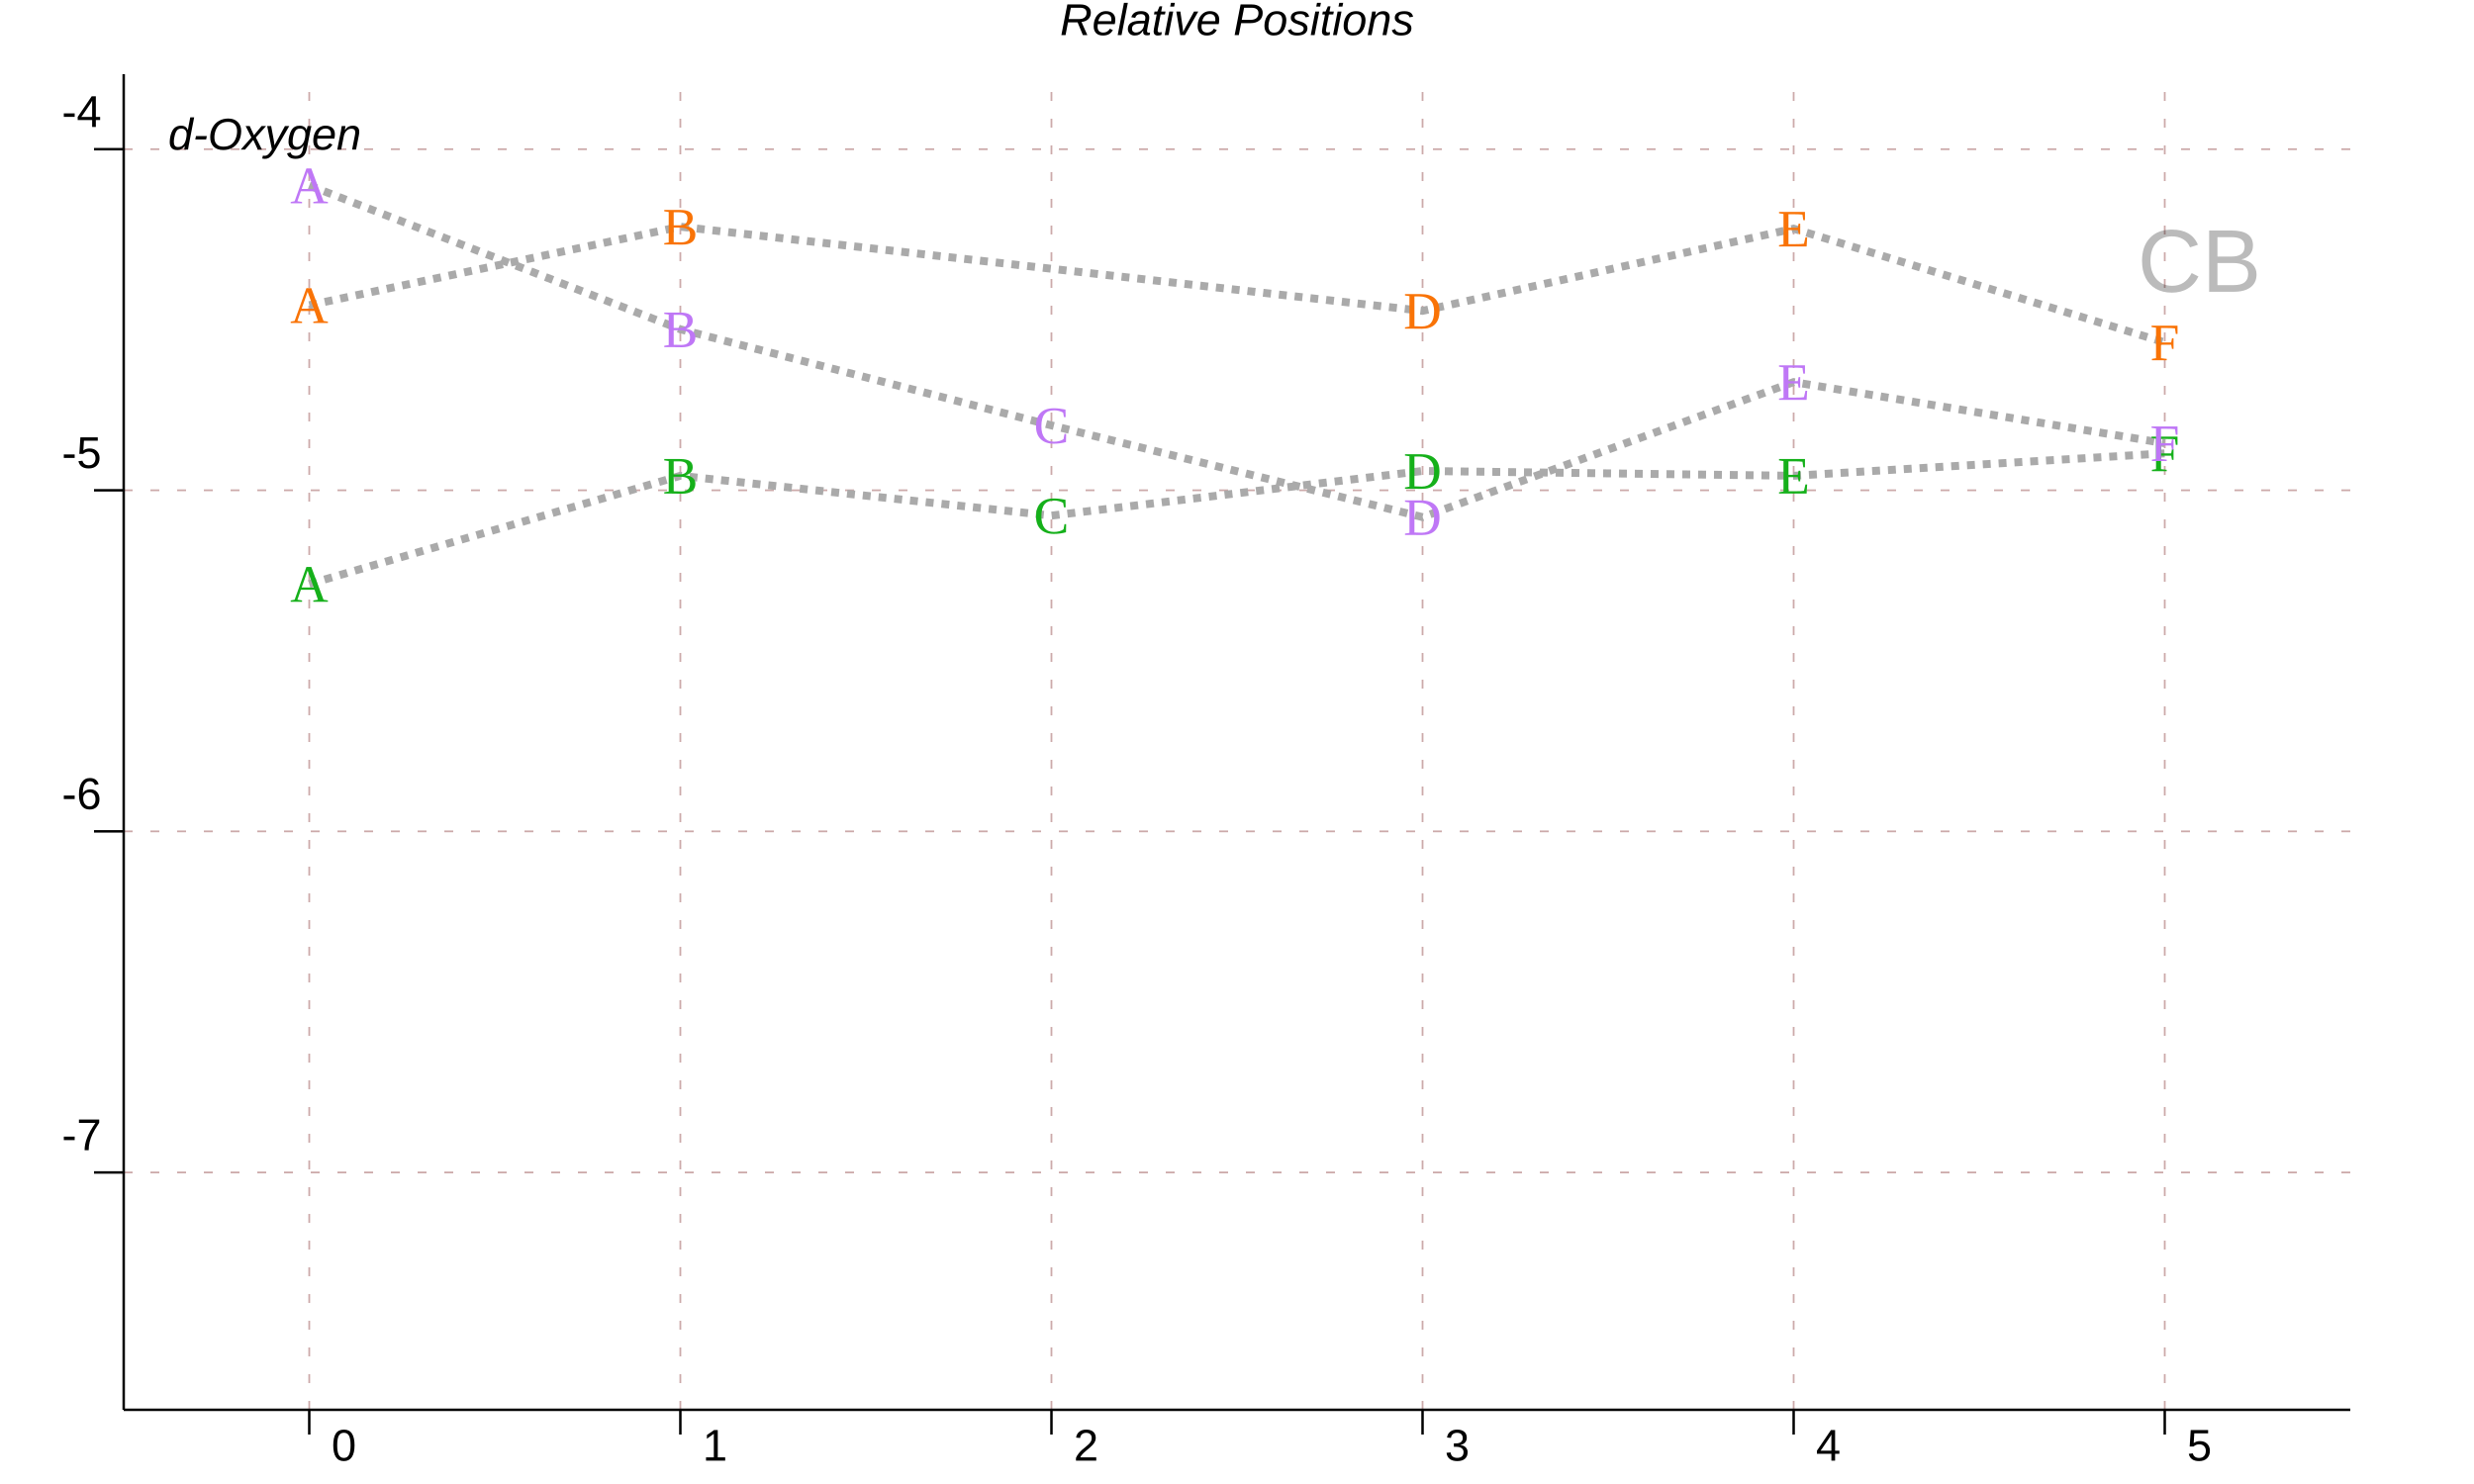
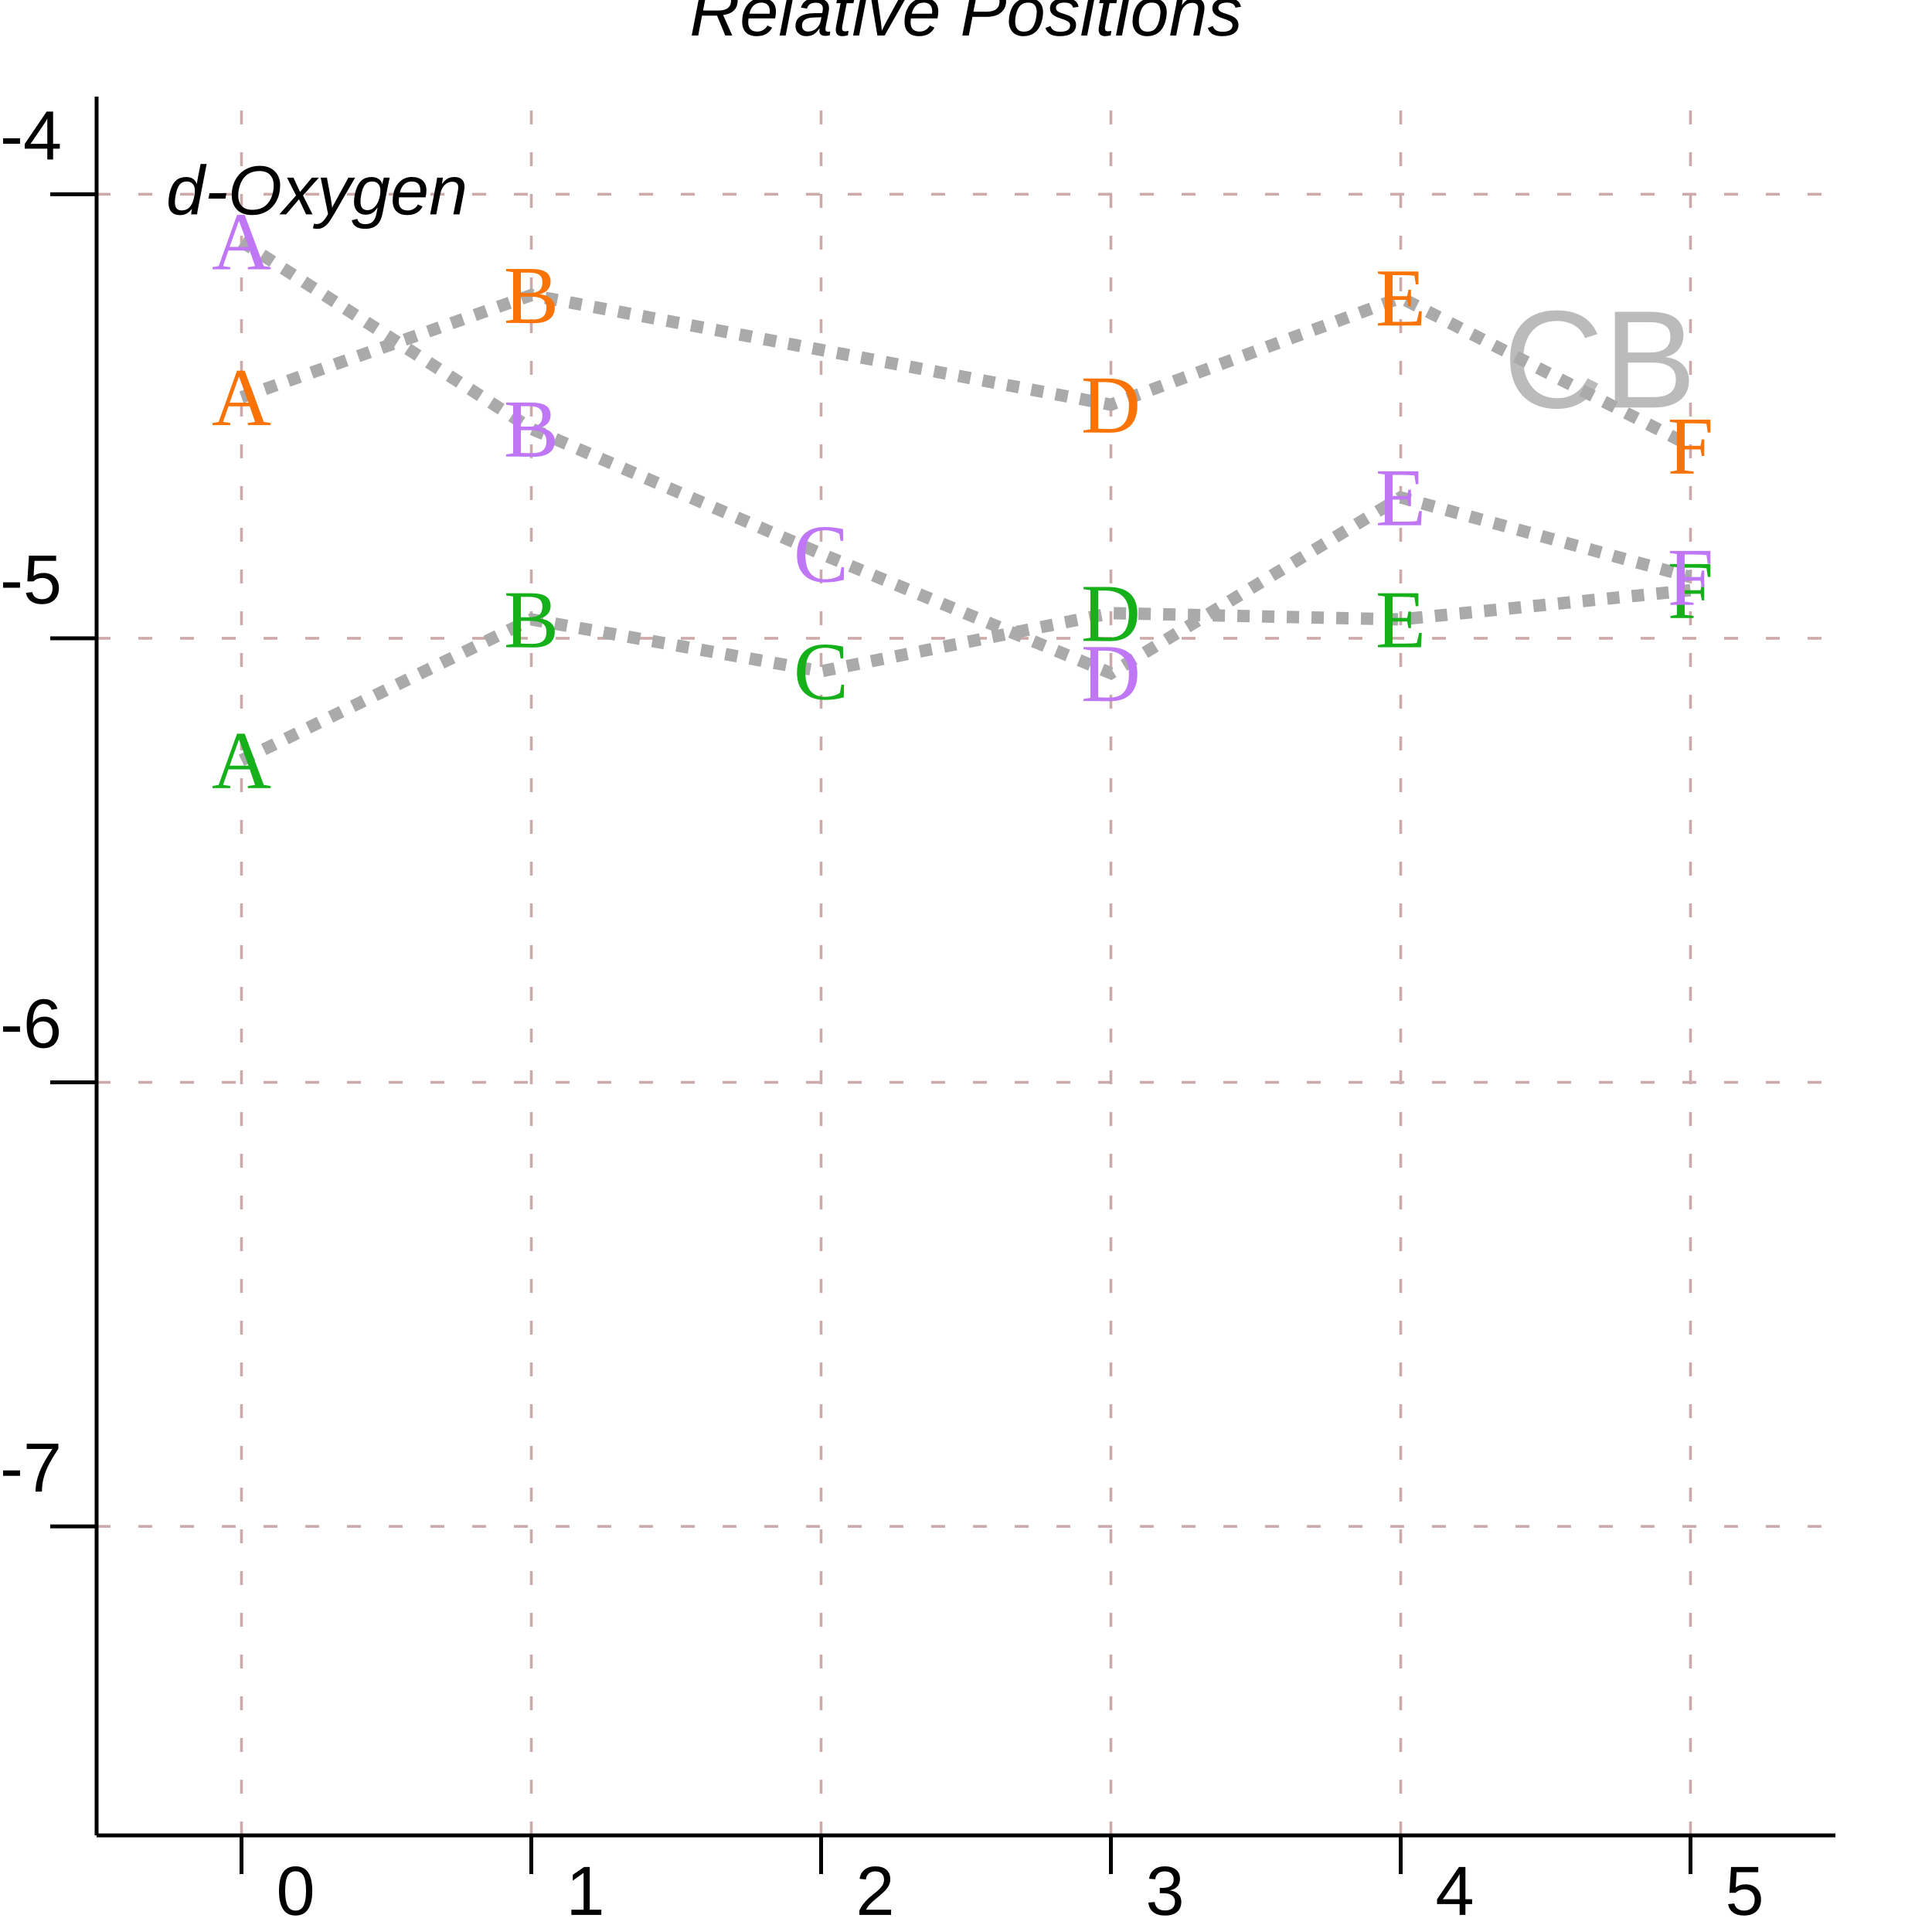
- <svg xmlns="http://www.w3.org/2000/svg" version="1.1" viewBox="0 0 1000 600">
+ <svg xmlns="http://www.w3.org/2000/svg" version="1.1" viewBox="0 0 500 500">
  <g>
    <g stroke-dasharray="3.6 7.2" stroke-width="0.72" stroke="#caa">
-       <line x1="125.00" x2="125.00" y1="570.00" y2="30.00" />
-       <line x1="275.00" x2="275.00" y1="570.00" y2="30.00" />
-       <line x1="425.00" x2="425.00" y1="570.00" y2="30.00" />
-       <line x1="575.00" x2="575.00" y1="570.00" y2="30.00" />
-       <line x1="725.00" x2="725.00" y1="570.00" y2="30.00" />
-       <line x1="875.00" x2="875.00" y1="570.00" y2="30.00" />
-       <line x1="50.00" x2="950.00" y1="474.04" y2="474.04" />
-       <line x1="50.00" x2="950.00" y1="336.13" y2="336.13" />
-       <line x1="50.00" x2="950.00" y1="198.23" y2="198.23" />
-       <line x1="50.00" x2="950.00" y1="60.32" y2="60.32" />
+       <line x1="62.50" x2="62.50" y1="475.00" y2="25.00" />
+       <line x1="137.50" x2="137.50" y1="475.00" y2="25.00" />
+       <line x1="212.50" x2="212.50" y1="475.00" y2="25.00" />
+       <line x1="287.50" x2="287.50" y1="475.00" y2="25.00" />
+       <line x1="362.50" x2="362.50" y1="475.00" y2="25.00" />
+       <line x1="437.50" x2="437.50" y1="475.00" y2="25.00" />
+       <line x1="25.00" x2="475.00" y1="395.03" y2="395.03" />
+       <line x1="25.00" x2="475.00" y1="280.11" y2="280.11" />
+       <line x1="25.00" x2="475.00" y1="165.19" y2="165.19" />
+       <line x1="25.00" x2="475.00" y1="50.27" y2="50.27" />
    </g>
    <g>
-       <text dominant-baseline="hanging" dx="-36.0" dy="18.0" fill="#0004" font-family="Arial, sans-serif" font-size="36" stroke="none" text-anchor="end" x="950.00" y="75.00">CB</text>
+       <text dominant-baseline="hanging" dx="-36.0" dy="18.0" fill="#0004" font-family="Arial, sans-serif" font-size="36" stroke="none" text-anchor="end" x="475.00" y="62.50">CB</text>
    </g>
    <g>
-       <text dominant-baseline="text-bottom" dy="-12.0" fill="black" font-family="Arial, sans-serif" font-size="18.0" font-style="italic" stroke="none" text-anchor="middle" x="500.00" y="30.00">Relative Positions</text>
+       <text dominant-baseline="text-bottom" dy="-12.0" fill="black" font-family="Arial, sans-serif" font-size="18.0" font-style="italic" stroke="none" text-anchor="middle" x="250.00" y="25.00">Relative Positions</text>
    </g>
    <g>
-       <text dominant-baseline="hanging" dx="18.0" dy="18.0" fill="black" font-family="Arial, sans-serif" font-size="18.0" font-style="italic" stroke="none" text-anchor="beginning" text-orientation="sideways" x="50.00" y="30.00">d-Oxygen</text>
+       <text dominant-baseline="hanging" dx="18.0" dy="18.0" fill="black" font-family="Arial, sans-serif" font-size="18.0" font-style="italic" stroke="none" text-anchor="beginning" text-orientation="sideways" x="25.00" y="25.00">d-Oxygen</text>
    </g>
-     <polyline fill="none" points="125.00,236.11 275.00,192.36 425.00,208.47 575.00,190.41 725.00,192.36 875.00,183.30" stroke-dasharray="3.2 3.2" stroke-width="3.2" stroke="#aaa" />
-     <polyline fill="none" points="125.00,123.39 275.00,91.65 575.00,125.68 725.00,92.45 875.00,138.45" stroke-dasharray="3.2 3.2" stroke-width="3.2" stroke="#aaa" />
-     <polyline fill="none" points="125.00,75.00 275.00,133.14 425.00,171.99 575.00,209.08 725.00,154.48 875.00,179.20" stroke-dasharray="3.2 3.2" stroke-width="3.2" stroke="#aaa" />
+     <polyline fill="none" points="62.50,196.76 137.50,160.30 212.50,173.73 287.50,158.68 362.50,160.30 437.50,152.75" stroke-dasharray="3.2 3.2" stroke-width="3.2" stroke="#aaa" />
+     <polyline fill="none" points="62.50,102.82 137.50,76.38 287.50,104.73 362.50,77.04 437.50,115.38" stroke-dasharray="3.2 3.2" stroke-width="3.2" stroke="#aaa" />
+     <polyline fill="none" points="62.50,62.50 137.50,110.95 212.50,143.32 287.50,174.23 362.50,128.74 437.50,149.34" stroke-dasharray="3.2 3.2" stroke-width="3.2" stroke="#aaa" />
    <g>
-       <text dominant-baseline="central" fill="#15b01a" font-size="21.333" stroke="none" text-anchor="middle" x="125.00" y="236.11">A</text>
-       <text dominant-baseline="central" fill="#15b01a" font-size="21.333" stroke="none" text-anchor="middle" x="275.00" y="192.36">B</text>
-       <text dominant-baseline="central" fill="#15b01a" font-size="21.333" stroke="none" text-anchor="middle" x="425.00" y="208.47">C</text>
-       <text dominant-baseline="central" fill="#15b01a" font-size="21.333" stroke="none" text-anchor="middle" x="575.00" y="190.41">D</text>
-       <text dominant-baseline="central" fill="#15b01a" font-size="21.333" stroke="none" text-anchor="middle" x="725.00" y="192.36">E</text>
-       <text dominant-baseline="central" fill="#15b01a" font-size="21.333" stroke="none" text-anchor="middle" x="875.00" y="183.30">F</text>
+       <text dominant-baseline="central" fill="#15b01a" font-size="21.333" stroke="none" text-anchor="middle" x="62.50" y="196.76">A</text>
+       <text dominant-baseline="central" fill="#15b01a" font-size="21.333" stroke="none" text-anchor="middle" x="137.50" y="160.30">B</text>
+       <text dominant-baseline="central" fill="#15b01a" font-size="21.333" stroke="none" text-anchor="middle" x="212.50" y="173.73">C</text>
+       <text dominant-baseline="central" fill="#15b01a" font-size="21.333" stroke="none" text-anchor="middle" x="287.50" y="158.68">D</text>
+       <text dominant-baseline="central" fill="#15b01a" font-size="21.333" stroke="none" text-anchor="middle" x="362.50" y="160.30">E</text>
+       <text dominant-baseline="central" fill="#15b01a" font-size="21.333" stroke="none" text-anchor="middle" x="437.50" y="152.75">F</text>
    </g>
    <g>
-       <text dominant-baseline="central" fill="#f97306" font-size="21.333" stroke="none" text-anchor="middle" x="125.00" y="123.39">A</text>
-       <text dominant-baseline="central" fill="#f97306" font-size="21.333" stroke="none" text-anchor="middle" x="275.00" y="91.65">B</text>
-       <text dominant-baseline="central" fill="#f97306" font-size="21.333" stroke="none" text-anchor="middle" x="575.00" y="125.68">D</text>
-       <text dominant-baseline="central" fill="#f97306" font-size="21.333" stroke="none" text-anchor="middle" x="725.00" y="92.45">E</text>
-       <text dominant-baseline="central" fill="#f97306" font-size="21.333" stroke="none" text-anchor="middle" x="875.00" y="138.45">F</text>
+       <text dominant-baseline="central" fill="#f97306" font-size="21.333" stroke="none" text-anchor="middle" x="62.50" y="102.82">A</text>
+       <text dominant-baseline="central" fill="#f97306" font-size="21.333" stroke="none" text-anchor="middle" x="137.50" y="76.38">B</text>
+       <text dominant-baseline="central" fill="#f97306" font-size="21.333" stroke="none" text-anchor="middle" x="287.50" y="104.73">D</text>
+       <text dominant-baseline="central" fill="#f97306" font-size="21.333" stroke="none" text-anchor="middle" x="362.50" y="77.04">E</text>
+       <text dominant-baseline="central" fill="#f97306" font-size="21.333" stroke="none" text-anchor="middle" x="437.50" y="115.38">F</text>
    </g>
    <g>
-       <text dominant-baseline="central" fill="#bf77f6" font-size="21.333" stroke="none" text-anchor="middle" x="125.00" y="75.00">A</text>
-       <text dominant-baseline="central" fill="#bf77f6" font-size="21.333" stroke="none" text-anchor="middle" x="275.00" y="133.14">B</text>
-       <text dominant-baseline="central" fill="#bf77f6" font-size="21.333" stroke="none" text-anchor="middle" x="425.00" y="171.99">C</text>
-       <text dominant-baseline="central" fill="#bf77f6" font-size="21.333" stroke="none" text-anchor="middle" x="575.00" y="209.08">D</text>
-       <text dominant-baseline="central" fill="#bf77f6" font-size="21.333" stroke="none" text-anchor="middle" x="725.00" y="154.48">E</text>
-       <text dominant-baseline="central" fill="#bf77f6" font-size="21.333" stroke="none" text-anchor="middle" x="875.00" y="179.20">F</text>
+       <text dominant-baseline="central" fill="#bf77f6" font-size="21.333" stroke="none" text-anchor="middle" x="62.50" y="62.50">A</text>
+       <text dominant-baseline="central" fill="#bf77f6" font-size="21.333" stroke="none" text-anchor="middle" x="137.50" y="110.95">B</text>
+       <text dominant-baseline="central" fill="#bf77f6" font-size="21.333" stroke="none" text-anchor="middle" x="212.50" y="143.32">C</text>
+       <text dominant-baseline="central" fill="#bf77f6" font-size="21.333" stroke="none" text-anchor="middle" x="287.50" y="174.23">D</text>
+       <text dominant-baseline="central" fill="#bf77f6" font-size="21.333" stroke="none" text-anchor="middle" x="362.50" y="128.74">E</text>
+       <text dominant-baseline="central" fill="#bf77f6" font-size="21.333" stroke="none" text-anchor="middle" x="437.50" y="149.34">F</text>
    </g>
    <g stroke="black">
-       <line x1="125.00" x2="125.00" y1="570.00" y2="580.00" />
-       <line x1="275.00" x2="275.00" y1="570.00" y2="580.00" />
-       <line x1="425.00" x2="425.00" y1="570.00" y2="580.00" />
-       <line x1="575.00" x2="575.00" y1="570.00" y2="580.00" />
-       <line x1="725.00" x2="725.00" y1="570.00" y2="580.00" />
-       <line x1="875.00" x2="875.00" y1="570.00" y2="580.00" />
+       <line x1="62.50" x2="62.50" y1="475.00" y2="485.00" />
+       <line x1="137.50" x2="137.50" y1="475.00" y2="485.00" />
+       <line x1="212.50" x2="212.50" y1="475.00" y2="485.00" />
+       <line x1="287.50" x2="287.50" y1="475.00" y2="485.00" />
+       <line x1="362.50" x2="362.50" y1="475.00" y2="485.00" />
+       <line x1="437.50" x2="437.50" y1="475.00" y2="485.00" />
      <g fill="black" font-family="Arial, sans-serif" font-size="18.0" stroke="none" text-anchor="start" transform="translate(9.0 0.0)">
-         <text x="125.00" y="590.57">0</text>
-         <text x="275.00" y="590.57">1</text>
-         <text x="425.00" y="590.57">2</text>
-         <text x="575.00" y="590.57">3</text>
-         <text x="725.00" y="590.57">4</text>
-         <text x="875.00" y="590.57">5</text>
+         <text x="62.50" y="495.57">0</text>
+         <text x="137.50" y="495.57">1</text>
+         <text x="212.50" y="495.57">2</text>
+         <text x="287.50" y="495.57">3</text>
+         <text x="362.50" y="495.57">4</text>
+         <text x="437.50" y="495.57">5</text>
      </g>
-       <line x1="50.00" x2="950.00" y1="570.00" y2="570.00" />
+       <line x1="25.00" x2="475.00" y1="475.00" y2="475.00" />
    </g>
    <g stroke="black">
-       <line x1="50.00" x2="38.00" y1="474.04" y2="474.04" />
-       <line x1="50.00" x2="38.00" y1="336.13" y2="336.13" />
-       <line x1="50.00" x2="38.00" y1="198.23" y2="198.23" />
-       <line x1="50.00" x2="38.00" y1="60.32" y2="60.32" />
+       <line x1="25.00" x2="13.00" y1="395.03" y2="395.03" />
+       <line x1="25.00" x2="13.00" y1="280.11" y2="280.11" />
+       <line x1="25.00" x2="13.00" y1="165.19" y2="165.19" />
+       <line x1="25.00" x2="13.00" y1="50.27" y2="50.27" />
      <g fill="black" font-family="Arial, sans-serif" font-size="18.0" stroke="none" text-anchor="end">
-         <text x="41.00" y="465.04">-7</text>
-         <text x="41.00" y="327.13">-6</text>
-         <text x="41.00" y="189.23">-5</text>
-         <text x="41.00" y="51.32">-4</text>
+         <text x="16.00" y="386.03">-7</text>
+         <text x="16.00" y="271.11">-6</text>
+         <text x="16.00" y="156.19">-5</text>
+         <text x="16.00" y="41.27">-4</text>
      </g>
-       <line x1="50.00" x2="50.00" y1="570.00" y2="30.00" />
+       <line x1="25.00" x2="25.00" y1="475.00" y2="25.00" />
    </g>
  </g>
</svg>
